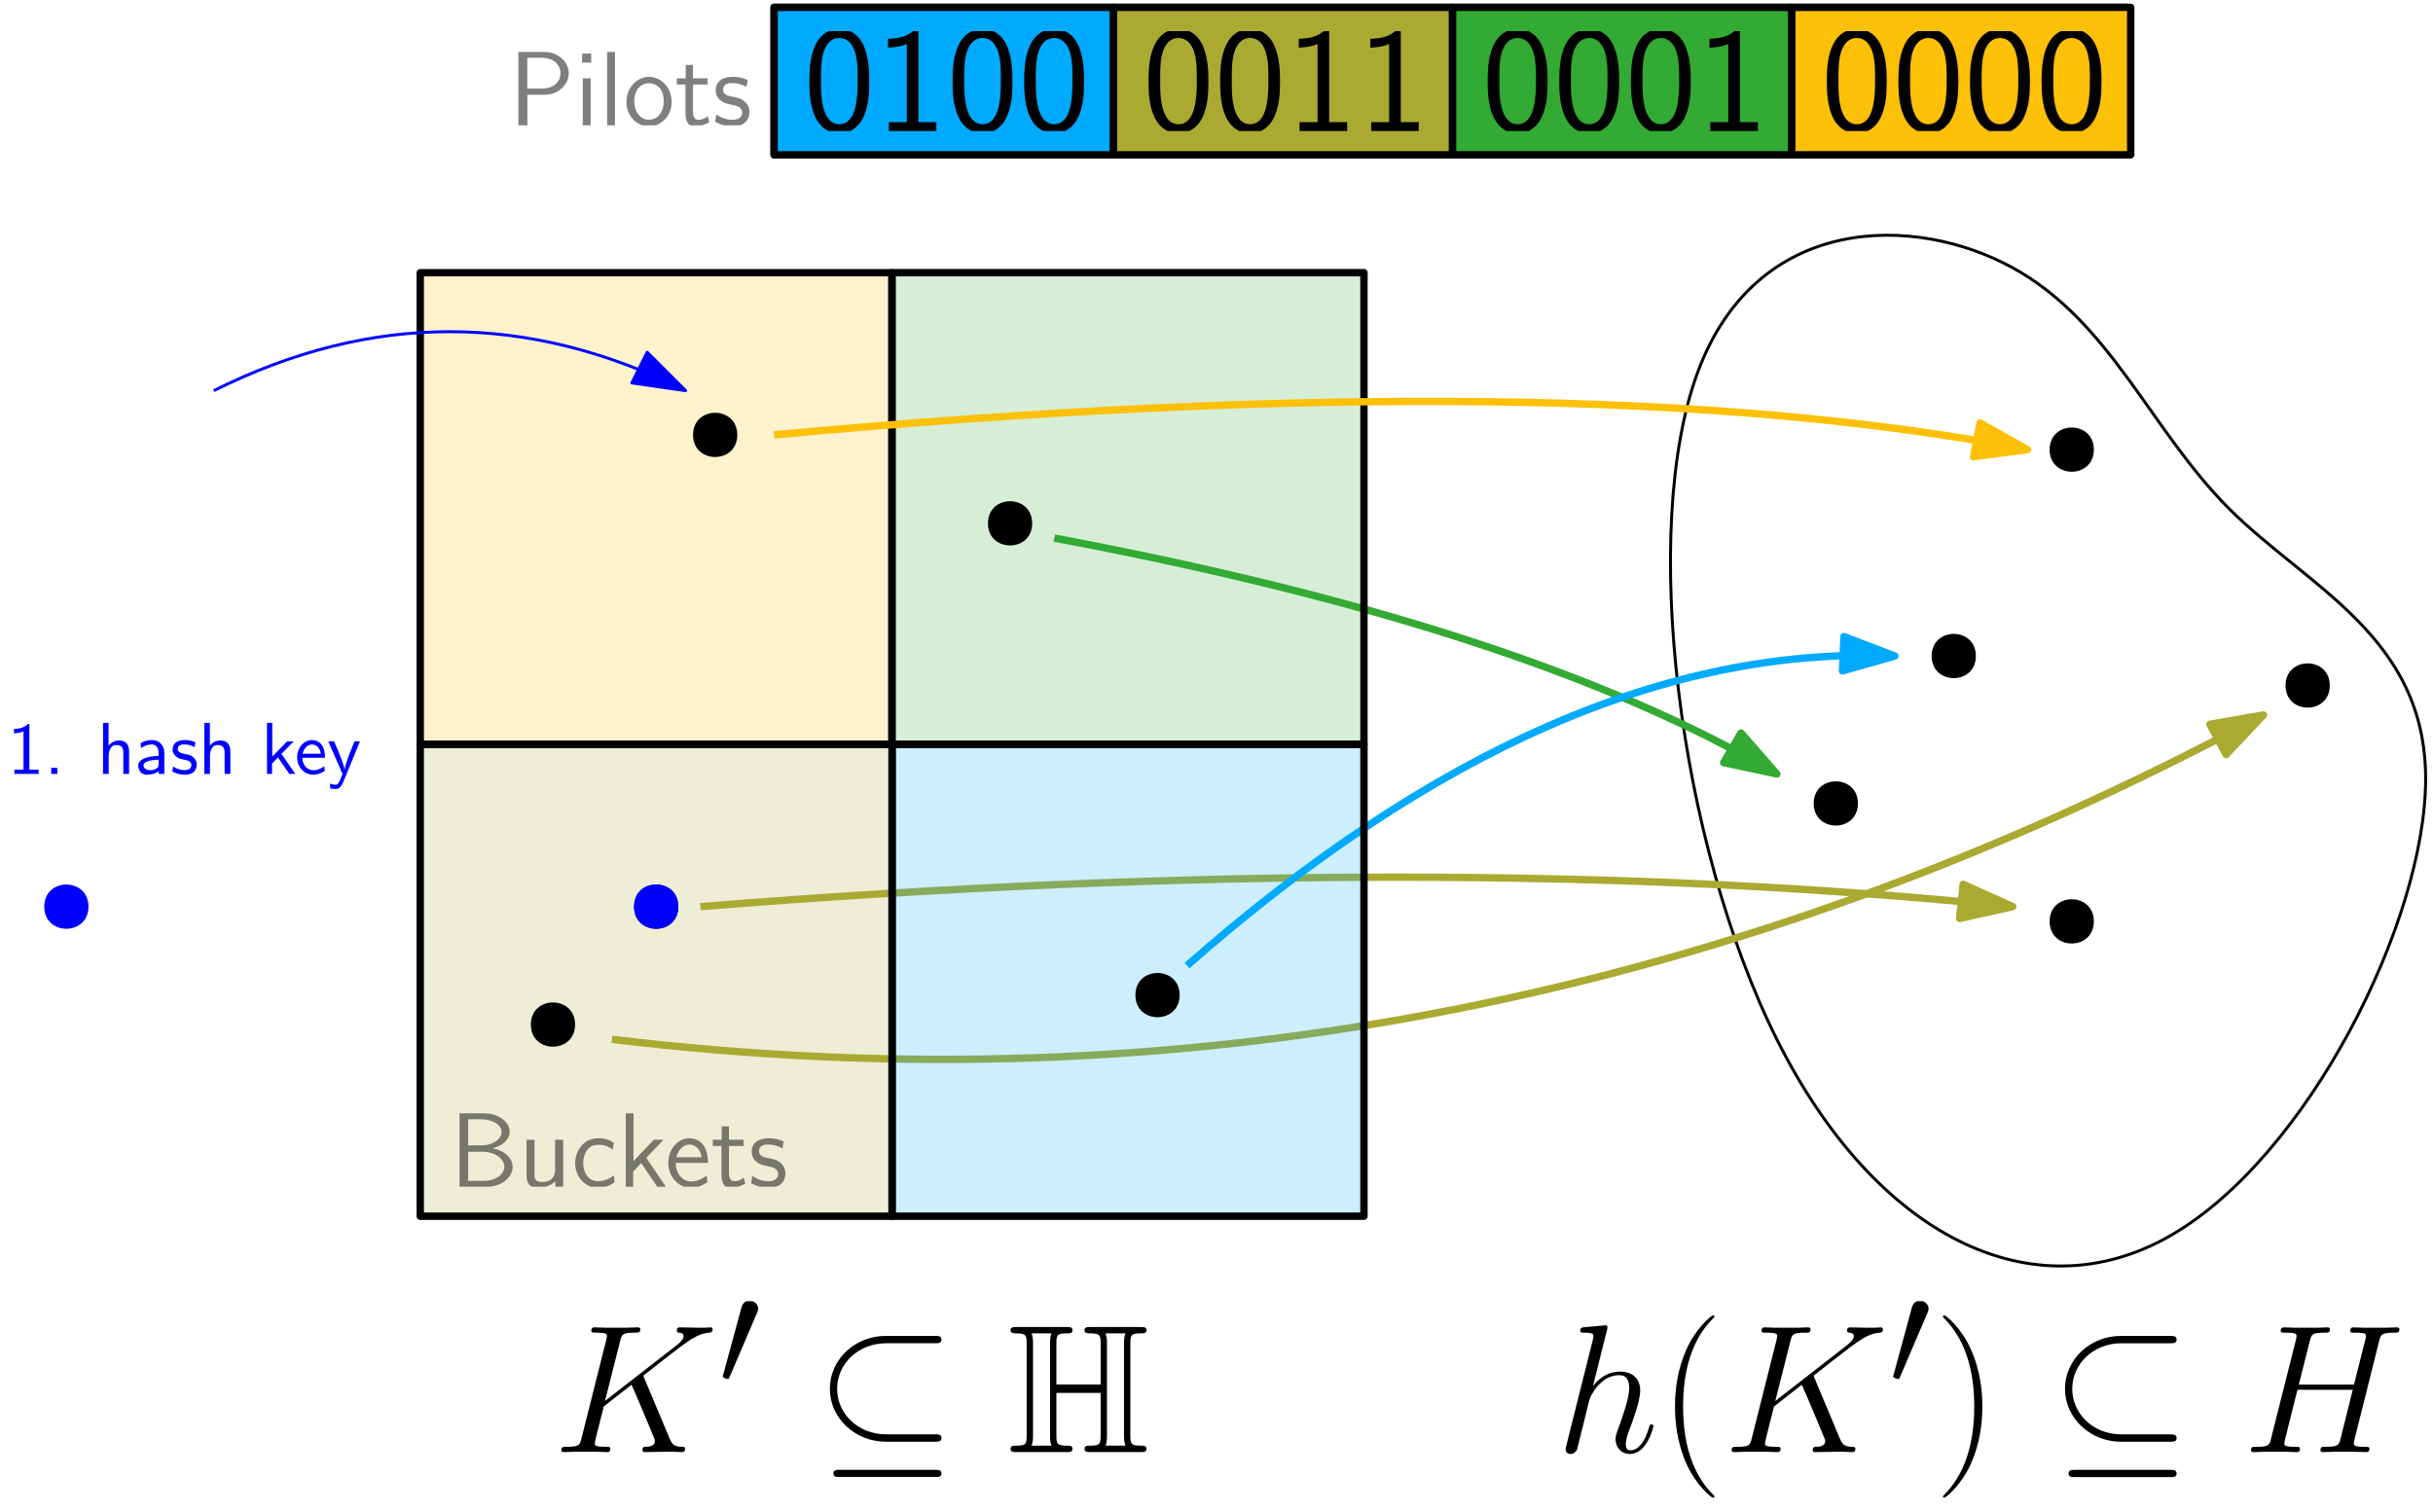
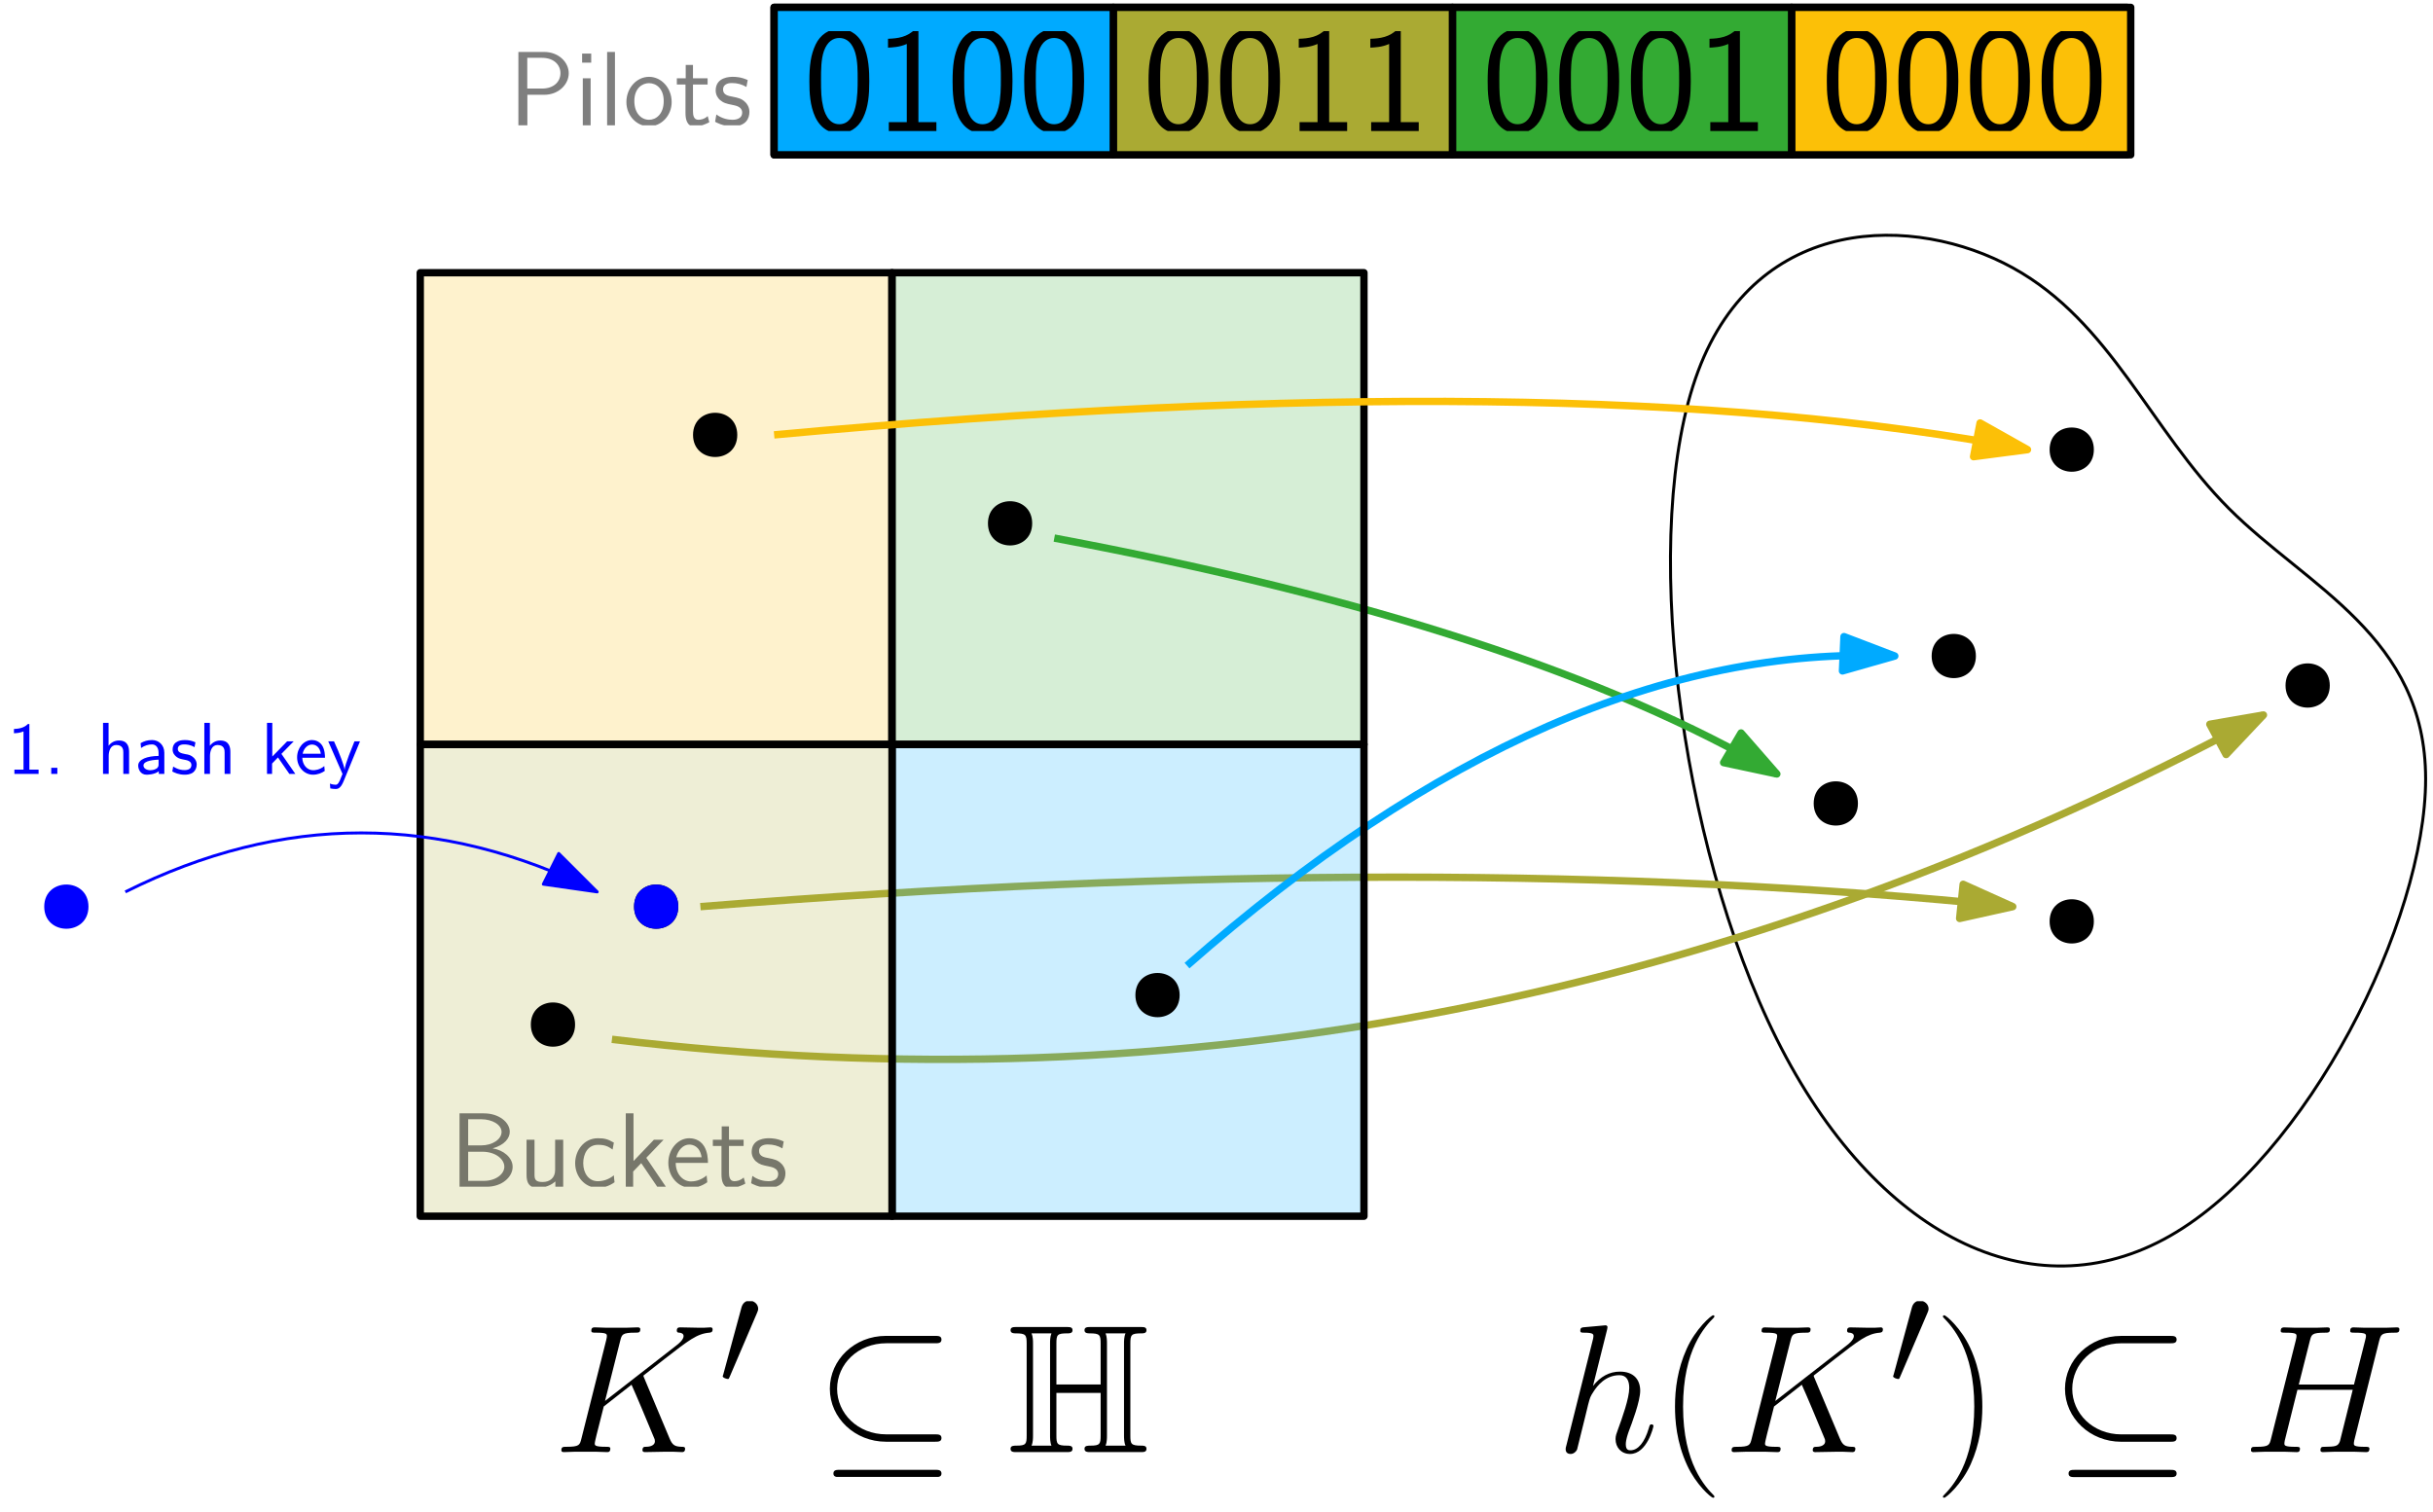
<svg xmlns="http://www.w3.org/2000/svg" xmlns:xlink="http://www.w3.org/1999/xlink" width="330" height="205" viewBox="0 0 330 205">
  <defs>
    <g>
      <g id="glyph-0-0">
        <path d="M 6.969 -16.578 C 6.984 -16.672 7.031 -16.828 7.031 -16.953 C 7.031 -17.203 6.797 -17.203 6.734 -17.203 C 6.719 -17.203 5.5 -17.094 5.375 -17.078 C 4.953 -17.047 4.578 -17 4.141 -16.969 C 3.516 -16.922 3.344 -16.906 3.344 -16.453 C 3.344 -16.203 3.547 -16.203 3.891 -16.203 C 5.109 -16.203 5.125 -15.984 5.125 -15.734 C 5.125 -15.594 5.078 -15.391 5.062 -15.312 L 1.469 -0.969 C 1.359 -0.594 1.359 -0.547 1.359 -0.391 C 1.359 0.156 1.781 0.25 2.031 0.25 C 2.453 0.25 2.781 -0.078 2.906 -0.344 L 4.016 -4.828 C 4.141 -5.375 4.281 -5.891 4.406 -6.438 C 4.688 -7.484 4.688 -7.516 5.156 -8.234 C 5.625 -8.953 6.734 -10.438 8.656 -10.438 C 9.641 -10.438 9.984 -9.688 9.984 -8.703 C 9.984 -7.312 9.016 -4.609 8.469 -3.125 C 8.25 -2.531 8.125 -2.203 8.125 -1.766 C 8.125 -0.641 8.891 0.25 10.094 0.25 C 12.391 0.25 13.266 -3.391 13.266 -3.547 C 13.266 -3.672 13.156 -3.766 13.016 -3.766 C 12.781 -3.766 12.766 -3.688 12.641 -3.266 C 12.062 -1.281 11.156 -0.25 10.156 -0.25 C 9.906 -0.25 9.516 -0.266 9.516 -1.062 C 9.516 -1.703 9.812 -2.5 9.906 -2.781 C 10.359 -3.969 11.469 -6.891 11.469 -8.328 C 11.469 -9.812 10.609 -10.922 8.719 -10.922 C 7.312 -10.922 6.078 -10.266 5.062 -8.969 Z M 6.969 -16.578 " />
      </g>
      <g id="glyph-1-0">
        <path d="M 7.578 6.047 C 7.578 6.016 7.578 5.969 7.516 5.891 C 6.375 4.734 3.328 1.562 3.328 -6.172 C 3.328 -13.906 6.312 -17.047 7.531 -18.281 C 7.531 -18.312 7.578 -18.359 7.578 -18.438 C 7.578 -18.516 7.516 -18.562 7.406 -18.562 C 7.141 -18.562 5.031 -16.734 3.812 -14 C 2.578 -11.25 2.234 -8.578 2.234 -6.188 C 2.234 -4.406 2.406 -1.391 3.891 1.812 C 5.078 4.391 7.109 6.188 7.406 6.188 C 7.531 6.188 7.578 6.141 7.578 6.047 Z M 7.578 6.047 " />
      </g>
      <g id="glyph-2-0">
        <path d="M 12.391 -10.016 C 12.359 -10.094 12.266 -10.281 12.266 -10.359 C 12.266 -10.391 12.297 -10.406 12.719 -10.734 L 15.109 -12.609 C 18.438 -15.188 19.531 -16.062 21.234 -16.203 C 21.406 -16.234 21.656 -16.234 21.656 -16.656 C 21.656 -16.797 21.578 -16.922 21.391 -16.922 C 21.109 -16.922 20.812 -16.875 20.547 -16.875 L 19.609 -16.875 C 18.828 -16.875 18.016 -16.922 17.266 -16.922 C 17.094 -16.922 16.797 -16.922 16.797 -16.484 C 16.797 -16.234 16.969 -16.203 17.125 -16.203 C 17.391 -16.188 17.719 -16.078 17.719 -15.734 C 17.719 -15.234 16.969 -14.641 16.781 -14.5 L 7.062 -6.938 L 9.125 -15.109 C 9.344 -15.953 9.391 -16.203 11.156 -16.203 C 11.625 -16.203 11.844 -16.203 11.844 -16.672 C 11.844 -16.922 11.594 -16.922 11.469 -16.922 C 11.031 -16.922 10.5 -16.875 10.031 -16.875 L 7.109 -16.875 C 6.672 -16.875 6.125 -16.922 5.672 -16.922 C 5.484 -16.922 5.203 -16.922 5.203 -16.453 C 5.203 -16.203 5.422 -16.203 5.797 -16.203 C 7.312 -16.203 7.312 -16.016 7.312 -15.734 C 7.312 -15.688 7.312 -15.531 7.219 -15.172 L 3.859 -1.828 C 3.641 -0.969 3.594 -0.719 1.859 -0.719 C 1.391 -0.719 1.141 -0.719 1.141 -0.266 C 1.141 0 1.359 0 1.516 0 C 1.984 0 2.484 -0.047 2.953 -0.047 L 5.844 -0.047 C 6.312 -0.047 6.844 0 7.312 0 C 7.516 0 7.781 0 7.781 -0.469 C 7.781 -0.719 7.562 -0.719 7.188 -0.719 C 5.672 -0.719 5.672 -0.922 5.672 -1.172 C 5.672 -1.344 5.828 -1.953 5.922 -2.359 L 6.891 -6.188 L 10.656 -9.141 C 11.375 -7.562 12.688 -4.391 13.703 -1.953 C 13.781 -1.812 13.828 -1.656 13.828 -1.484 C 13.828 -0.75 12.844 -0.719 12.609 -0.719 C 12.391 -0.719 12.141 -0.719 12.141 -0.25 C 12.141 0 12.422 0 12.484 0 C 13.359 0 14.281 -0.047 15.141 -0.047 L 16.328 -0.047 C 16.703 -0.047 17.125 0 17.5 0 C 17.641 0 17.922 0 17.922 -0.469 C 17.922 -0.719 17.688 -0.719 17.453 -0.719 C 16.531 -0.75 16.203 -0.938 15.828 -1.828 Z M 12.391 -10.016 " />
      </g>
      <g id="glyph-3-0">
        <path d="M 5.219 -9.812 C 5.328 -10.062 5.406 -10.25 5.406 -10.453 C 5.406 -11.047 4.875 -11.547 4.234 -11.547 C 3.656 -11.547 3.281 -11.156 3.141 -10.625 L 0.688 -1.594 C 0.688 -1.547 0.594 -1.328 0.594 -1.297 C 0.594 -1.078 1.141 -0.922 1.297 -0.922 C 1.422 -0.922 1.453 -0.984 1.562 -1.266 Z M 5.219 -9.812 " />
      </g>
      <g id="glyph-4-0">
        <path d="M 6.516 -6.172 C 6.516 -7.953 6.344 -10.984 4.859 -14.172 C 3.672 -16.75 1.641 -18.562 1.344 -18.562 C 1.266 -18.562 1.172 -18.531 1.172 -18.406 C 1.172 -18.359 1.188 -18.344 1.219 -18.281 C 2.406 -17.047 5.422 -13.906 5.422 -6.188 C 5.422 1.531 2.422 4.688 1.219 5.922 C 1.188 5.969 1.172 6 1.172 6.047 C 1.172 6.172 1.266 6.188 1.344 6.188 C 1.609 6.188 3.719 4.359 4.938 1.641 C 6.172 -1.109 6.516 -3.797 6.516 -6.172 Z M 6.516 -6.172 " />
      </g>
      <g id="glyph-5-0">
        <path d="M 16.328 -14.766 C 16.75 -14.766 17.203 -14.766 17.203 -15.266 C 17.203 -15.766 16.75 -15.766 16.328 -15.766 L 9.672 -15.766 C 5.406 -15.766 2.062 -12.516 2.062 -8.594 C 2.062 -4.609 5.484 -1.406 9.672 -1.406 L 16.328 -1.406 C 16.75 -1.406 17.203 -1.406 17.203 -1.906 C 17.203 -2.406 16.75 -2.406 16.328 -2.406 L 9.719 -2.406 C 5.797 -2.406 3.047 -5.297 3.047 -8.578 C 3.047 -11.938 5.875 -14.766 9.719 -14.766 Z M 3.422 2.406 C 3 2.406 2.547 2.406 2.547 2.906 C 2.547 3.391 3 3.391 3.422 3.391 L 16.328 3.391 C 16.75 3.391 17.203 3.391 17.203 2.906 C 17.203 2.406 16.75 2.406 16.328 2.406 Z M 3.422 2.406 " />
      </g>
      <g id="glyph-6-0">
        <path d="M 18.531 -15.109 C 18.766 -15.953 18.812 -16.203 20.562 -16.203 C 21.016 -16.203 21.266 -16.203 21.266 -16.656 C 21.266 -16.922 21.047 -16.922 20.891 -16.922 C 20.438 -16.922 19.922 -16.875 19.453 -16.875 L 16.531 -16.875 C 16.062 -16.875 15.531 -16.922 15.062 -16.922 C 14.891 -16.922 14.594 -16.922 14.594 -16.453 C 14.594 -16.203 14.766 -16.203 15.234 -16.203 C 16.734 -16.203 16.734 -16.016 16.734 -15.734 C 16.734 -15.688 16.734 -15.531 16.625 -15.172 L 15.109 -9.172 L 7.625 -9.172 L 9.125 -15.109 C 9.344 -15.953 9.391 -16.203 11.156 -16.203 C 11.594 -16.203 11.844 -16.203 11.844 -16.656 C 11.844 -16.922 11.625 -16.922 11.469 -16.922 C 11.031 -16.922 10.5 -16.875 10.031 -16.875 L 7.109 -16.875 C 6.641 -16.875 6.125 -16.922 5.656 -16.922 C 5.484 -16.922 5.172 -16.922 5.172 -16.453 C 5.172 -16.203 5.359 -16.203 5.828 -16.203 C 7.312 -16.203 7.312 -16.016 7.312 -15.734 C 7.312 -15.688 7.312 -15.531 7.219 -15.172 L 3.859 -1.828 C 3.641 -0.969 3.594 -0.719 1.891 -0.719 C 1.312 -0.719 1.141 -0.719 1.141 -0.25 C 1.141 0 1.406 0 1.484 0 C 1.938 0 2.453 -0.047 2.922 -0.047 L 5.844 -0.047 C 6.312 -0.047 6.844 0 7.312 0 C 7.516 0 7.781 0 7.781 -0.469 C 7.781 -0.719 7.562 -0.719 7.188 -0.719 C 5.672 -0.719 5.672 -0.922 5.672 -1.172 C 5.672 -1.188 5.672 -1.359 5.719 -1.562 L 7.438 -8.453 L 14.938 -8.453 C 14.516 -6.812 13.266 -1.641 13.203 -1.484 C 12.938 -0.75 12.547 -0.75 11.078 -0.719 C 10.781 -0.719 10.562 -0.719 10.562 -0.25 C 10.562 0 10.828 0 10.906 0 C 11.344 0 11.875 -0.047 12.344 -0.047 L 15.266 -0.047 C 15.734 -0.047 16.25 0 16.734 0 C 16.922 0 17.203 0 17.203 -0.469 C 17.203 -0.719 16.969 -0.719 16.609 -0.719 C 15.094 -0.719 15.094 -0.922 15.094 -1.172 C 15.094 -1.188 15.094 -1.359 15.141 -1.562 Z M 18.531 -15.109 " />
      </g>
      <g id="glyph-7-0">
        <path d="M 8.906 -6.75 C 8.906 -7.938 8.875 -10.125 8.031 -11.812 C 7.188 -13.453 5.828 -13.875 4.859 -13.875 C 3.453 -13.875 2.25 -13.062 1.625 -11.734 C 0.969 -10.344 0.781 -8.922 0.781 -6.75 C 0.781 -5.266 0.844 -3.453 1.594 -1.859 C 2.438 -0.109 3.859 0.328 4.828 0.328 C 6.109 0.328 7.359 -0.344 8.062 -1.781 C 8.781 -3.266 8.906 -4.891 8.906 -6.75 Z M 4.828 -0.922 C 3.266 -0.922 2.781 -2.734 2.641 -3.328 C 2.391 -4.359 2.359 -5.344 2.359 -6.984 C 2.359 -8.266 2.359 -9.703 2.75 -10.844 C 3.219 -12.172 4.047 -12.625 4.828 -12.625 C 6.359 -12.625 6.859 -11.094 7.016 -10.562 C 7.328 -9.453 7.328 -8.188 7.328 -6.984 C 7.328 -5.062 7.328 -0.922 4.828 -0.922 Z M 4.828 -0.922 " />
      </g>
      <g id="glyph-7-1">
        <path d="M 5.859 -13.875 L 5.469 -13.875 C 4.359 -12.719 3.062 -12.562 1.734 -12.516 L 1.734 -11.312 C 2.328 -11.344 3.312 -11.375 4.281 -11.812 L 4.281 -1.203 L 1.844 -1.203 L 1.844 0 L 8.297 0 L 8.297 -1.203 L 5.859 -1.203 Z M 5.859 -13.875 " />
      </g>
      <g id="glyph-8-0">
        <path d="M 12.391 -10.016 C 12.359 -10.094 12.266 -10.281 12.266 -10.359 C 12.266 -10.391 12.297 -10.406 12.719 -10.734 L 15.109 -12.609 C 18.438 -15.188 19.531 -16.062 21.234 -16.203 C 21.406 -16.234 21.656 -16.234 21.656 -16.656 C 21.656 -16.797 21.578 -16.922 21.391 -16.922 C 21.109 -16.922 20.812 -16.875 20.547 -16.875 L 19.609 -16.875 C 18.828 -16.875 18.016 -16.922 17.266 -16.922 C 17.094 -16.922 16.797 -16.922 16.797 -16.484 C 16.797 -16.234 16.969 -16.203 17.125 -16.203 C 17.391 -16.188 17.719 -16.078 17.719 -15.734 C 17.719 -15.234 16.969 -14.641 16.781 -14.5 L 7.062 -6.938 L 9.125 -15.109 C 9.344 -15.953 9.391 -16.203 11.156 -16.203 C 11.625 -16.203 11.844 -16.203 11.844 -16.672 C 11.844 -16.922 11.594 -16.922 11.469 -16.922 C 11.031 -16.922 10.5 -16.875 10.031 -16.875 L 7.109 -16.875 C 6.672 -16.875 6.125 -16.922 5.672 -16.922 C 5.484 -16.922 5.203 -16.922 5.203 -16.453 C 5.203 -16.203 5.422 -16.203 5.797 -16.203 C 7.312 -16.203 7.312 -16.016 7.312 -15.734 C 7.312 -15.688 7.312 -15.531 7.219 -15.172 L 3.859 -1.828 C 3.641 -0.969 3.594 -0.719 1.859 -0.719 C 1.391 -0.719 1.141 -0.719 1.141 -0.266 C 1.141 0 1.359 0 1.516 0 C 1.984 0 2.484 -0.047 2.953 -0.047 L 5.844 -0.047 C 6.312 -0.047 6.844 0 7.312 0 C 7.516 0 7.781 0 7.781 -0.469 C 7.781 -0.719 7.562 -0.719 7.188 -0.719 C 5.672 -0.719 5.672 -0.922 5.672 -1.172 C 5.672 -1.344 5.828 -1.953 5.922 -2.359 L 6.891 -6.188 L 10.656 -9.141 C 11.375 -7.562 12.688 -4.391 13.703 -1.953 C 13.781 -1.812 13.828 -1.656 13.828 -1.484 C 13.828 -0.75 12.844 -0.719 12.609 -0.719 C 12.391 -0.719 12.141 -0.719 12.141 -0.25 C 12.141 0 12.422 0 12.484 0 C 13.359 0 14.281 -0.047 15.141 -0.047 L 16.328 -0.047 C 16.703 -0.047 17.125 0 17.5 0 C 17.641 0 17.922 0 17.922 -0.469 C 17.922 -0.719 17.688 -0.719 17.453 -0.719 C 16.531 -0.75 16.203 -0.938 15.828 -1.828 Z M 12.391 -10.016 " />
      </g>
      <g id="glyph-9-0">
        <path d="M 5.219 -9.812 C 5.328 -10.062 5.406 -10.25 5.406 -10.453 C 5.406 -11.047 4.875 -11.547 4.234 -11.547 C 3.656 -11.547 3.281 -11.156 3.141 -10.625 L 0.688 -1.594 C 0.688 -1.547 0.594 -1.328 0.594 -1.297 C 0.594 -1.078 1.141 -0.922 1.297 -0.922 C 1.422 -0.922 1.453 -0.984 1.562 -1.266 Z M 5.219 -9.812 " />
      </g>
      <g id="glyph-10-0">
        <path d="M 16.328 -14.766 C 16.75 -14.766 17.203 -14.766 17.203 -15.266 C 17.203 -15.766 16.75 -15.766 16.328 -15.766 L 9.672 -15.766 C 5.406 -15.766 2.062 -12.516 2.062 -8.594 C 2.062 -4.609 5.484 -1.406 9.672 -1.406 L 16.328 -1.406 C 16.75 -1.406 17.203 -1.406 17.203 -1.906 C 17.203 -2.406 16.75 -2.406 16.328 -2.406 L 9.719 -2.406 C 5.797 -2.406 3.047 -5.297 3.047 -8.578 C 3.047 -11.938 5.875 -14.766 9.719 -14.766 Z M 3.422 2.406 C 3 2.406 2.547 2.406 2.547 2.906 C 2.547 3.391 3 3.391 3.422 3.391 L 16.328 3.391 C 16.75 3.391 17.203 3.391 17.203 2.906 C 17.203 2.406 16.75 2.406 16.328 2.406 Z M 3.422 2.406 " />
      </g>
      <g id="glyph-11-0">
        <path d="M 16.672 -14.688 C 16.672 -15.938 16.781 -16.109 18.219 -16.109 C 18.438 -16.109 18.859 -16.109 18.859 -16.531 C 18.859 -16.969 18.484 -16.969 18.047 -16.969 L 11.297 -16.969 C 10.859 -16.969 10.453 -16.969 10.453 -16.531 C 10.453 -16.109 10.922 -16.109 11.125 -16.109 C 12.547 -16.109 12.641 -15.906 12.641 -14.688 L 12.641 -9.172 L 6.641 -9.172 L 6.641 -14.688 C 6.641 -15.938 6.734 -16.109 8.172 -16.109 C 8.406 -16.109 8.828 -16.109 8.828 -16.531 C 8.828 -16.969 8.453 -16.969 8 -16.969 L 1.266 -16.969 C 0.812 -16.969 0.422 -16.969 0.422 -16.531 C 0.422 -16.109 0.891 -16.109 1.094 -16.109 C 2.5 -16.109 2.609 -15.906 2.609 -14.688 L 2.609 -2.281 C 2.609 -1.109 2.531 -0.875 1.219 -0.875 C 0.844 -0.875 0.422 -0.875 0.422 -0.453 C 0.422 0 0.812 0 1.266 0 L 8 0 C 8.453 0 8.828 0 8.828 -0.453 C 8.828 -0.875 8.406 -0.875 8.125 -0.875 C 6.719 -0.875 6.641 -1.094 6.641 -2.281 L 6.641 -8.031 L 12.641 -8.031 L 12.641 -2.281 C 12.641 -1.109 12.562 -0.875 11.25 -0.875 C 10.875 -0.875 10.453 -0.875 10.453 -0.453 C 10.453 0 10.859 0 11.297 0 L 18.047 0 C 18.484 0 18.859 0 18.859 -0.453 C 18.859 -0.875 18.438 -0.875 18.172 -0.875 C 16.75 -0.875 16.672 -1.094 16.672 -2.281 Z M 3.469 -14.75 C 3.469 -15.047 3.469 -15.656 3.266 -16.109 L 5.969 -16.109 C 5.781 -15.656 5.781 -15.047 5.781 -14.75 L 5.781 -2.234 C 5.781 -1.938 5.781 -1.312 5.969 -0.875 L 3.266 -0.875 C 3.469 -1.312 3.469 -1.938 3.469 -2.234 Z M 13.5 -14.75 C 13.5 -15.047 13.5 -15.656 13.312 -16.109 L 16.016 -16.109 C 15.812 -15.656 15.812 -15.047 15.812 -14.75 L 15.812 -2.234 C 15.812 -1.938 15.812 -1.312 16.016 -0.875 L 13.312 -0.875 C 13.5 -1.312 13.5 -1.938 13.5 -2.234 Z M 13.5 -14.75 " />
      </g>
      <g id="glyph-12-0">
        <path d="M 2.984 -6.766 L 2.781 -6.766 C 2.188 -6.156 1.359 -6.125 0.891 -6.094 L 0.891 -5.516 C 1.219 -5.531 1.688 -5.547 2.188 -5.766 L 2.188 -0.578 L 0.953 -0.578 L 0.953 0 L 4.234 0 L 4.234 -0.578 L 2.984 -0.578 Z M 2.984 -6.766 " />
      </g>
      <g id="glyph-12-1">
        <path d="M 1.797 -0.828 L 0.969 -0.828 L 0.969 0 L 1.797 0 Z M 1.797 -0.828 " />
      </g>
      <g id="glyph-12-2">
        <path d="M 4.344 -2.969 C 4.344 -3.625 4.188 -4.531 2.969 -4.531 C 2.359 -4.531 1.875 -4.234 1.562 -3.812 L 1.562 -6.922 L 0.812 -6.922 L 0.812 0 L 1.578 0 L 1.578 -2.438 C 1.578 -3.094 1.828 -3.922 2.594 -3.922 C 3.547 -3.922 3.562 -3.219 3.562 -2.906 L 3.562 0 L 4.344 0 Z M 4.344 -2.969 " />
      </g>
      <g id="glyph-12-3">
        <path d="M 3.984 -2.875 C 3.984 -3.891 3.25 -4.594 2.328 -4.594 C 1.688 -4.594 1.234 -4.438 0.766 -4.172 L 0.828 -3.516 C 1.344 -3.875 1.844 -4 2.328 -4 C 2.797 -4 3.203 -3.609 3.203 -2.875 L 3.203 -2.438 C 1.703 -2.422 0.438 -2 0.438 -1.125 C 0.438 -0.703 0.703 0.109 1.578 0.109 C 1.719 0.109 2.656 0.094 3.234 -0.359 L 3.234 0 L 3.984 0 Z M 3.203 -1.312 C 3.203 -1.125 3.203 -0.875 2.859 -0.688 C 2.578 -0.516 2.188 -0.5 2.078 -0.5 C 1.609 -0.5 1.156 -0.734 1.156 -1.141 C 1.156 -1.844 2.766 -1.906 3.203 -1.938 Z M 3.203 -1.312 " />
      </g>
      <g id="glyph-12-4">
        <path d="M 3.422 -4.281 C 2.906 -4.516 2.5 -4.594 1.984 -4.594 C 1.734 -4.594 0.328 -4.594 0.328 -3.297 C 0.328 -2.797 0.625 -2.484 0.875 -2.297 C 1.172 -2.078 1.391 -2.031 1.938 -1.922 C 2.297 -1.859 2.875 -1.734 2.875 -1.203 C 2.875 -0.516 2.094 -0.516 1.938 -0.516 C 1.141 -0.516 0.578 -0.891 0.406 -1 L 0.281 -0.328 C 0.594 -0.172 1.141 0.109 1.953 0.109 C 2.141 0.109 2.688 0.109 3.109 -0.203 C 3.422 -0.453 3.594 -0.844 3.594 -1.281 C 3.594 -1.828 3.219 -2.156 3.203 -2.188 C 2.812 -2.547 2.547 -2.609 2.047 -2.688 C 1.5 -2.797 1.031 -2.906 1.031 -3.391 C 1.031 -4 1.75 -4 1.891 -4 C 2.203 -4 2.734 -3.969 3.297 -3.625 Z M 3.422 -4.281 " />
      </g>
      <g id="glyph-12-5">
        <path d="M 2.797 -2.719 L 4.469 -4.422 L 3.578 -4.422 L 1.562 -2.359 L 1.562 -6.922 L 0.844 -6.922 L 0.844 0 L 1.531 0 L 1.531 -1.406 L 2.328 -2.234 L 3.875 0 L 4.688 0 Z M 2.797 -2.719 " />
      </g>
      <g id="glyph-12-6">
        <path d="M 4.125 -2.188 C 4.125 -2.516 4.109 -3.266 3.734 -3.875 C 3.312 -4.484 2.719 -4.594 2.359 -4.594 C 1.25 -4.594 0.344 -3.531 0.344 -2.25 C 0.344 -0.938 1.312 0.109 2.5 0.109 C 3.125 0.109 3.703 -0.125 4.094 -0.406 L 4.031 -1.062 C 3.406 -0.531 2.734 -0.5 2.516 -0.5 C 1.719 -0.5 1.078 -1.203 1.047 -2.188 Z M 1.094 -2.734 C 1.25 -3.484 1.781 -3.984 2.359 -3.984 C 2.875 -3.984 3.422 -3.656 3.562 -2.734 Z M 1.094 -2.734 " />
      </g>
      <g id="glyph-12-7">
        <path d="M 4.453 -4.422 L 3.703 -4.422 C 2.406 -1.25 2.375 -0.797 2.375 -0.562 L 2.359 -0.562 C 2.297 -1.234 1.5 -3.094 1.469 -3.188 L 0.922 -4.422 L 0.141 -4.422 L 2.078 0 C 1.953 0.312 1.75 0.812 1.719 0.891 C 1.453 1.469 1.281 1.469 1.141 1.469 C 0.984 1.469 0.672 1.438 0.375 1.312 L 0.422 1.969 C 0.641 2.016 0.922 2.047 1.141 2.047 C 1.5 2.047 1.859 1.922 2.266 0.906 Z M 4.453 -4.422 " />
      </g>
      <g id="glyph-13-0">
        <path d="M 1.328 -9.953 L 1.328 0 L 5.031 0 C 7.062 0 8.531 -1.297 8.531 -2.703 C 8.531 -3.953 7.281 -4.984 5.812 -5.203 C 7.484 -5.672 8.141 -6.625 8.141 -7.453 C 8.141 -8.75 6.672 -9.953 4.641 -9.953 Z M 2.5 -5.609 L 2.5 -9.156 L 4.266 -9.156 C 5.797 -9.156 7.031 -8.391 7.031 -7.438 C 7.031 -6.438 5.797 -5.609 4.281 -5.609 Z M 2.5 -0.797 L 2.5 -4.75 L 4.406 -4.75 C 6.25 -4.75 7.406 -3.719 7.406 -2.719 C 7.406 -1.703 6.234 -0.797 4.641 -0.797 Z M 2.5 -0.797 " />
      </g>
      <g id="glyph-13-1">
        <path d="M 6.078 -6.375 L 4.984 -6.375 L 4.984 -2.266 C 4.984 -1.172 4.234 -0.641 3.297 -0.641 C 2.297 -0.641 2.188 -1.016 2.188 -1.656 L 2.188 -6.375 L 1.109 -6.375 L 1.109 -1.594 C 1.109 -0.562 1.438 0.141 2.609 0.141 C 3.016 0.141 4.141 0.078 5.016 -0.719 L 5.016 0 L 6.078 0 Z M 6.078 -6.375 " />
      </g>
      <g id="glyph-13-2">
        <path d="M 5.75 -1.547 C 5.094 -1.016 4.359 -0.75 3.562 -0.75 C 2.359 -0.75 1.594 -1.812 1.594 -3.203 C 1.594 -4.391 2.172 -5.688 3.594 -5.688 C 4.562 -5.688 4.969 -5.469 5.578 -5.047 L 5.75 -5.984 C 4.922 -6.469 4.453 -6.578 3.594 -6.578 C 1.625 -6.578 0.5 -4.828 0.5 -3.203 C 0.5 -1.359 1.828 0.141 3.547 0.141 C 4.25 0.141 5.047 -0.031 5.844 -0.609 C 5.844 -0.641 5.797 -1.094 5.781 -1.141 Z M 5.75 -1.547 " />
      </g>
      <g id="glyph-13-3">
        <path d="M 3.906 -3.922 L 6.25 -6.375 L 4.938 -6.375 L 2.172 -3.484 L 2.172 -9.953 L 1.125 -9.953 L 1.125 0 L 2.125 0 L 2.125 -2.062 L 3.219 -3.203 L 5.391 0 L 6.562 0 Z M 3.906 -3.922 " />
      </g>
      <g id="glyph-13-4">
        <path d="M 5.844 -3.234 C 5.844 -3.844 5.781 -4.719 5.328 -5.484 C 4.734 -6.469 3.734 -6.578 3.312 -6.578 C 1.766 -6.578 0.469 -5.094 0.469 -3.234 C 0.469 -1.328 1.844 0.141 3.516 0.141 C 4.172 0.141 4.969 -0.047 5.75 -0.609 C 5.75 -0.672 5.703 -1.125 5.703 -1.141 C 5.688 -1.156 5.672 -1.484 5.672 -1.531 C 4.812 -0.812 3.969 -0.719 3.547 -0.719 C 2.438 -0.719 1.484 -1.703 1.469 -3.234 Z M 1.547 -4 C 1.797 -4.969 2.469 -5.719 3.312 -5.719 C 3.766 -5.719 4.75 -5.516 4.984 -4 Z M 1.547 -4 " />
      </g>
      <g id="glyph-13-5">
        <path d="M 2.453 -5.531 L 4.438 -5.531 L 4.438 -6.375 L 2.453 -6.375 L 2.453 -8.188 L 1.469 -8.188 L 1.469 -6.375 L 0.266 -6.375 L 0.266 -5.531 L 1.438 -5.531 L 1.438 -1.672 C 1.438 -0.844 1.625 0.141 2.609 0.141 C 3.578 0.141 4.234 -0.188 4.672 -0.422 L 4.453 -1.25 C 3.953 -0.797 3.422 -0.75 3.172 -0.75 C 2.531 -0.75 2.453 -1.422 2.453 -1.922 Z M 2.453 -5.531 " />
      </g>
      <g id="glyph-13-6">
        <path d="M 4.812 -6.141 C 3.906 -6.562 3.125 -6.578 2.797 -6.578 C 2.469 -6.578 0.469 -6.578 0.469 -4.719 C 0.469 -4.094 0.812 -3.656 1.031 -3.453 C 1.547 -3.016 1.906 -2.938 2.75 -2.766 C 3.234 -2.672 4.062 -2.5 4.062 -1.734 C 4.062 -0.75 2.938 -0.75 2.734 -0.75 C 2.172 -0.75 1.328 -0.906 0.562 -1.469 L 0.391 -0.484 C 0.453 -0.438 1.438 0.141 2.75 0.141 C 4.609 0.141 5.047 -0.969 5.047 -1.828 C 5.047 -2.547 4.609 -3.016 4.547 -3.078 C 4.016 -3.625 3.578 -3.719 2.719 -3.891 C 2.188 -3.984 1.469 -4.125 1.469 -4.844 C 1.469 -5.734 2.469 -5.734 2.656 -5.734 C 3.406 -5.734 4.016 -5.562 4.641 -5.203 Z M 4.812 -6.141 " />
      </g>
      <g id="glyph-13-7">
        <path d="M 4.812 -4.141 C 6.781 -4.141 8.141 -5.562 8.141 -7.062 C 8.141 -8.578 6.75 -9.953 4.812 -9.953 L 1.312 -9.953 L 1.312 0 L 2.531 0 L 2.531 -4.141 Z M 4.5 -9.156 C 6.188 -9.156 7.016 -8.141 7.016 -7.078 C 7.016 -5.938 6.141 -4.984 4.5 -4.984 L 2.516 -4.984 L 2.516 -9.156 Z M 4.5 -9.156 " />
      </g>
      <g id="glyph-13-8">
        <path d="M 2.266 -9.734 L 1.031 -9.734 L 1.031 -8.5 L 2.266 -8.5 Z M 2.188 -6.375 L 1.125 -6.375 L 1.125 0 L 2.188 0 Z M 2.188 -6.375 " />
      </g>
      <g id="glyph-13-9">
        <path d="M 2.188 -9.953 L 1.125 -9.953 L 1.125 0 L 2.188 0 Z M 2.188 -9.953 " />
      </g>
      <g id="glyph-13-10">
        <path d="M 6.578 -3.156 C 6.578 -5.094 5.156 -6.578 3.516 -6.578 C 1.828 -6.578 0.438 -5.062 0.438 -3.156 C 0.438 -1.281 1.859 0.141 3.5 0.141 C 5.188 0.141 6.578 -1.312 6.578 -3.156 Z M 3.516 -0.75 C 2.484 -0.75 1.516 -1.609 1.516 -3.297 C 1.516 -5.031 2.594 -5.719 3.5 -5.719 C 4.484 -5.719 5.5 -4.984 5.5 -3.297 C 5.5 -1.531 4.469 -0.75 3.516 -0.75 Z M 3.516 -0.75 " />
      </g>
    </g>
    <clipPath id="clip-0">
      <path clip-rule="nonzero" d="M 227 178 L 233 178 L 233 203.18 L 227 203.18 Z M 227 178 " />
    </clipPath>
    <clipPath id="clip-1">
      <path clip-rule="nonzero" d="M 256 176.531 L 262 176.531 L 262 188 L 256 188 Z M 256 176.531 " />
    </clipPath>
    <clipPath id="clip-2">
      <path clip-rule="nonzero" d="M 263 178 L 269 178 L 269 203.18 L 263 203.18 Z M 263 178 " />
    </clipPath>
    <clipPath id="clip-3">
      <path clip-rule="nonzero" d="M 247 4.227 L 285.859 4.227 L 285.859 17.777 L 247 17.777 Z M 247 4.227 " />
    </clipPath>
    <clipPath id="clip-4">
      <path clip-rule="nonzero" d="M 201 4.227 L 239 4.227 L 239 17.777 L 201 17.777 Z M 201 4.227 " />
    </clipPath>
    <clipPath id="clip-5">
      <path clip-rule="nonzero" d="M 155 4.227 L 193 4.227 L 193 17.777 L 155 17.777 Z M 155 4.227 " />
    </clipPath>
    <clipPath id="clip-6">
      <path clip-rule="nonzero" d="M 109 4.227 L 147.859 4.227 L 147.859 17.777 L 109 17.777 Z M 109 4.227 " />
    </clipPath>
    <clipPath id="clip-7">
      <path clip-rule="nonzero" d="M 98 176.527 L 103 176.527 L 103 188 L 98 188 Z M 98 176.527 " />
    </clipPath>
    <clipPath id="clip-8">
      <path clip-rule="nonzero" d="M 112 181 L 128 181 L 128 200.371 L 112 200.371 Z M 112 181 " />
    </clipPath>
    <clipPath id="clip-9">
      <path clip-rule="nonzero" d="M 137 180 L 155.938 180 L 155.938 197 L 137 197 Z M 137 180 " />
    </clipPath>
    <clipPath id="clip-10">
      <path clip-rule="nonzero" d="M 1 98.074 L 49 98.074 L 49 106.93 L 1 106.93 Z M 1 98.074 " />
    </clipPath>
    <clipPath id="clip-11">
      <path clip-rule="nonzero" d="M 62 151.035 L 106.898 151.035 L 106.898 161 L 62 161 Z M 62 151.035 " />
    </clipPath>
    <clipPath id="clip-12">
      <path clip-rule="nonzero" d="M 70 7.035 L 102 7.035 L 102 17 L 70 17 Z M 70 7.035 " />
    </clipPath>
  </defs>
  <path fill-rule="evenodd" fill="rgb(0%, 0%, 0%)" fill-opacity="1" d="M 284 61 C 284 57 278 57 278 61 C 278 65 284 65 284 61 Z M 284 61 " />
  <path fill-rule="evenodd" fill="rgb(0%, 0%, 0%)" fill-opacity="1" d="M 252 109 C 252 105 246 105 246 109 C 246 113 252 113 252 109 Z M 252 109 " />
  <path fill-rule="evenodd" fill="rgb(0%, 0%, 0%)" fill-opacity="1" d="M 268 89 C 268 85 262 85 262 89 C 262 93 268 93 268 89 Z M 268 89 " />
  <path fill-rule="evenodd" fill="rgb(0%, 0%, 0%)" fill-opacity="1" d="M 316 93 C 316 89 310 89 310 93 C 310 97 316 97 316 93 Z M 316 93 " />
  <path fill-rule="evenodd" fill="rgb(0%, 0%, 0%)" fill-opacity="1" d="M 284 125 C 284 121 278 121 278 125 C 278 129 284 129 284 125 Z M 284 125 " />
  <g fill="rgb(0%, 0%, 0%)" fill-opacity="1">
    <use xlink:href="#glyph-0-0" x="211" y="197.004" />
  </g>
  <g clip-path="url(#clip-0)">
    <g fill="rgb(0%, 0%, 0%)" fill-opacity="1">
      <use xlink:href="#glyph-1-0" x="224.955" y="197.004" />
    </g>
  </g>
  <g fill="rgb(0%, 0%, 0%)" fill-opacity="1">
    <use xlink:href="#glyph-2-0" x="233.73" y="197.004" />
  </g>
  <g clip-path="url(#clip-1)">
    <g fill="rgb(0%, 0%, 0%)" fill-opacity="1">
      <use xlink:href="#glyph-3-0" x="256.178" y="188.009" />
    </g>
  </g>
  <g clip-path="url(#clip-2)">
    <g fill="rgb(0%, 0%, 0%)" fill-opacity="1">
      <use xlink:href="#glyph-4-0" x="262.358" y="197.004" />
    </g>
  </g>
  <g fill="rgb(0%, 0%, 0%)" fill-opacity="1">
    <use xlink:href="#glyph-5-0" x="278.023" y="197.004" />
  </g>
  <g fill="rgb(0%, 0%, 0%)" fill-opacity="1">
    <use xlink:href="#glyph-6-0" x="304.174" y="197.004" />
  </g>
  <path fill="none" stroke-width="0.4" stroke-linecap="butt" stroke-linejoin="round" stroke="rgb(0%, 0%, 0%)" stroke-opacity="1" stroke-miterlimit="10" d="M 341.332 696 C 352 685.332 368 678.668 368 659.332 C 368 640 352 608 333.332 597.332 C 314.668 586.668 293.332 597.332 280 624 C 266.668 650.668 261.332 693.332 269.332 714.668 C 277.332 736 298.668 736 312 728.668 C 325.332 721.332 330.668 706.668 341.332 696 Z M 341.332 696 " transform="matrix(1, 0, 0, -1, -39, 765)" />
  <path fill="none" stroke-width="1" stroke-linecap="butt" stroke-linejoin="round" stroke="rgb(0%, 0%, 0%)" stroke-opacity="1" stroke-miterlimit="10" d="M 144 764 L 144 744 L 327.504 744 L 327.504 764 Z M 144 764 " transform="matrix(1, 0, 0, -1, -39, 765)" />
  <path fill-rule="evenodd" fill="rgb(99%, 75.4%, 2.7%)" fill-opacity="1" stroke-width="1" stroke-linecap="butt" stroke-linejoin="round" stroke="rgb(0%, 0%, 0%)" stroke-opacity="1" stroke-miterlimit="10" d="M 328 764 L 328 744 L 282 744 L 282 764 Z M 328 764 " transform="matrix(1, 0, 0, -1, -39, 765)" />
  <g clip-path="url(#clip-3)">
    <g fill="rgb(0%, 0%, 0%)" fill-opacity="1">
      <use xlink:href="#glyph-7-0" x="247" y="17.776" />
      <use xlink:href="#glyph-7-0" x="256.711" y="17.776" />
      <use xlink:href="#glyph-7-0" x="266.423" y="17.776" />
      <use xlink:href="#glyph-7-0" x="276.134" y="17.776" />
    </g>
  </g>
  <path fill="none" stroke-width="1" stroke-linecap="butt" stroke-linejoin="round" stroke="rgb(20%, 66.7%, 20%)" stroke-opacity="1" stroke-miterlimit="10" d="M 182 692 C 224.668 684 257.332 673.332 280 660 " transform="matrix(1, 0, 0, -1, -39, 765)" />
  <path fill-rule="evenodd" fill="rgb(20%, 66.7%, 20%)" fill-opacity="1" stroke-width="1" stroke-linecap="butt" stroke-linejoin="round" stroke="rgb(20%, 66.7%, 20%)" stroke-opacity="1" stroke-miterlimit="10" d="M 280 660 L 275.148 665.559 L 272.785 661.539 Z M 280 660 " transform="matrix(1, 0, 0, -1, -39, 765)" />
  <path fill-rule="evenodd" fill="rgb(20%, 66.7%, 20%)" fill-opacity="1" stroke-width="1" stroke-linecap="butt" stroke-linejoin="round" stroke="rgb(0%, 0%, 0%)" stroke-opacity="1" stroke-miterlimit="10" d="M 282 764 L 282 744 L 236 744 L 236 764 Z M 282 764 " transform="matrix(1, 0, 0, -1, -39, 765)" />
  <g clip-path="url(#clip-4)">
    <g fill="rgb(0%, 0%, 0%)" fill-opacity="1">
      <use xlink:href="#glyph-7-0" x="201" y="17.776" />
      <use xlink:href="#glyph-7-0" x="210.711" y="17.776" />
      <use xlink:href="#glyph-7-0" x="220.423" y="17.776" />
      <use xlink:href="#glyph-7-1" x="230.134" y="17.776" />
    </g>
  </g>
  <path fill-rule="evenodd" fill="rgb(66.7%, 66.7%, 20%)" fill-opacity="1" stroke-width="1" stroke-linecap="butt" stroke-linejoin="round" stroke="rgb(0%, 0%, 0%)" stroke-opacity="1" stroke-miterlimit="10" d="M 236 764 L 236 744 L 190 744 L 190 764 Z M 236 764 " transform="matrix(1, 0, 0, -1, -39, 765)" />
  <g clip-path="url(#clip-5)">
    <g fill="rgb(0%, 0%, 0%)" fill-opacity="1">
      <use xlink:href="#glyph-7-0" x="155" y="17.776" />
      <use xlink:href="#glyph-7-0" x="164.711" y="17.776" />
      <use xlink:href="#glyph-7-1" x="174.423" y="17.776" />
      <use xlink:href="#glyph-7-1" x="184.134" y="17.776" />
    </g>
  </g>
  <path fill="none" stroke-width="1" stroke-linecap="butt" stroke-linejoin="round" stroke="rgb(66.7%, 66.7%, 20%)" stroke-opacity="1" stroke-miterlimit="10" d="M 122 624 C 199.332 614.668 274 629.332 346 668 " transform="matrix(1, 0, 0, -1, -39, 765)" />
  <path fill-rule="evenodd" fill="rgb(66.7%, 66.7%, 20%)" fill-opacity="1" stroke-width="1" stroke-linecap="butt" stroke-linejoin="round" stroke="rgb(66.7%, 66.7%, 20%)" stroke-opacity="1" stroke-miterlimit="10" d="M 346 668 L 338.73 666.742 L 340.938 662.633 Z M 346 668 " transform="matrix(1, 0, 0, -1, -39, 765)" />
  <path fill="none" stroke-width="1" stroke-linecap="butt" stroke-linejoin="round" stroke="rgb(66.7%, 66.7%, 20%)" stroke-opacity="1" stroke-miterlimit="10" d="M 134 642 C 200.668 647.332 260 647.332 312 642 " transform="matrix(1, 0, 0, -1, -39, 765)" />
  <path fill-rule="evenodd" fill="rgb(66.7%, 66.7%, 20%)" fill-opacity="1" stroke-width="1" stroke-linecap="butt" stroke-linejoin="round" stroke="rgb(66.7%, 66.7%, 20%)" stroke-opacity="1" stroke-miterlimit="10" d="M 312 642 L 305.273 645.031 L 304.797 640.395 Z M 312 642 " transform="matrix(1, 0, 0, -1, -39, 765)" />
  <path fill="none" stroke-width="1" stroke-linecap="butt" stroke-linejoin="round" stroke="rgb(0%, 66.7%, 100%)" stroke-opacity="1" stroke-miterlimit="10" d="M 200 634 C 233.332 663.332 265.332 677.332 296 676 " transform="matrix(1, 0, 0, -1, -39, 765)" />
  <path fill-rule="evenodd" fill="rgb(0%, 66.7%, 100%)" fill-opacity="1" stroke-width="1" stroke-linecap="butt" stroke-linejoin="round" stroke="rgb(0%, 66.7%, 100%)" stroke-opacity="1" stroke-miterlimit="10" d="M 296 676 L 289.109 678.633 L 288.906 673.977 Z M 296 676 " transform="matrix(1, 0, 0, -1, -39, 765)" />
  <path fill-rule="evenodd" fill="rgb(0%, 66.7%, 100%)" fill-opacity="1" stroke-width="1" stroke-linecap="butt" stroke-linejoin="round" stroke="rgb(0%, 0%, 0%)" stroke-opacity="1" stroke-miterlimit="10" d="M 190 764 L 190 744 L 144 744 L 144 764 Z M 190 764 " transform="matrix(1, 0, 0, -1, -39, 765)" />
  <g clip-path="url(#clip-6)">
    <g fill="rgb(0%, 0%, 0%)" fill-opacity="1">
      <use xlink:href="#glyph-7-0" x="109" y="17.776" />
      <use xlink:href="#glyph-7-1" x="118.711" y="17.776" />
      <use xlink:href="#glyph-7-0" x="128.423" y="17.776" />
      <use xlink:href="#glyph-7-0" x="138.134" y="17.776" />
    </g>
  </g>
  <path fill-rule="evenodd" fill="rgb(99%, 75.4%, 2.7%)" fill-opacity="0.2" stroke-width="1" stroke-linecap="butt" stroke-linejoin="round" stroke="rgb(0%, 0%, 0%)" stroke-opacity="1" stroke-miterlimit="10" d="M 159.984 728 L 159.984 664 L 96 664 L 96 728 Z M 159.984 728 " transform="matrix(1, 0, 0, -1, -39, 765)" />
  <path fill-rule="evenodd" fill="rgb(20%, 66.7%, 20%)" fill-opacity="0.2" stroke-width="1" stroke-linecap="butt" stroke-linejoin="round" stroke="rgb(0%, 0%, 0%)" stroke-opacity="1" stroke-miterlimit="10" d="M 224 728.004 L 224 664.016 L 159.98 664.016 L 159.98 728.004 Z M 224 728.004 " transform="matrix(1, 0, 0, -1, -39, 765)" />
  <path fill-rule="evenodd" fill="rgb(66.7%, 66.7%, 20%)" fill-opacity="0.2" stroke-width="1" stroke-linecap="butt" stroke-linejoin="round" stroke="rgb(0%, 0%, 0%)" stroke-opacity="1" stroke-miterlimit="10" d="M 160 664 L 160 600 L 96 600 L 96 664 Z M 160 664 " transform="matrix(1, 0, 0, -1, -39, 765)" />
  <path fill-rule="evenodd" fill="rgb(0%, 66.7%, 100%)" fill-opacity="0.2" stroke-width="1" stroke-linecap="butt" stroke-linejoin="round" stroke="rgb(0%, 0%, 0%)" stroke-opacity="1" stroke-miterlimit="10" d="M 224 664 L 224 600 L 160 600 L 160 664 Z M 224 664 " transform="matrix(1, 0, 0, -1, -39, 765)" />
  <path fill-rule="evenodd" fill="rgb(0%, 0%, 0%)" fill-opacity="1" d="M 100 59 C 100 55 94 55 94 59 C 94 63 100 63 100 59 Z M 100 59 " />
  <path fill-rule="evenodd" fill="rgb(0%, 0%, 0%)" fill-opacity="1" d="M 160 135 C 160 131 154 131 154 135 C 154 139 160 139 160 135 Z M 160 135 " />
  <path fill-rule="evenodd" fill="rgb(0%, 0%, 0%)" fill-opacity="1" d="M 92 123 C 92 119 86 119 86 123 C 86 127 92 127 92 123 Z M 92 123 " />
  <path fill-rule="evenodd" fill="rgb(0%, 0%, 0%)" fill-opacity="1" d="M 78 139 C 78 135 72 135 72 139 C 72 143 78 143 78 139 Z M 78 139 " />
  <path fill-rule="evenodd" fill="rgb(0%, 0%, 0%)" fill-opacity="1" d="M 140 71 C 140 67 134 67 134 71 C 134 75 140 75 140 71 Z M 140 71 " />
  <g fill="rgb(0%, 0%, 0%)" fill-opacity="1">
    <use xlink:href="#glyph-8-0" x="75" y="197" />
  </g>
  <g clip-path="url(#clip-7)">
    <g fill="rgb(0%, 0%, 0%)" fill-opacity="1">
      <use xlink:href="#glyph-9-0" x="97.429" y="188.005" />
    </g>
  </g>
  <g clip-path="url(#clip-8)">
    <g fill="rgb(0%, 0%, 0%)" fill-opacity="1">
      <use xlink:href="#glyph-10-0" x="110.494" y="197" />
    </g>
  </g>
  <g clip-path="url(#clip-9)">
    <g fill="rgb(0%, 0%, 0%)" fill-opacity="1">
      <use xlink:href="#glyph-11-0" x="136.644" y="197" />
    </g>
  </g>
  <path fill="none" stroke-width="0.4" stroke-linecap="butt" stroke-linejoin="round" stroke="rgb(0%, 0%, 0%)" stroke-opacity="1" stroke-miterlimit="10" d="M 96 728 L 96 600 L 224 600 L 224 728 Z M 96 728 " transform="matrix(1, 0, 0, -1, -39, 765)" />
  <path fill="none" stroke-width="1" stroke-linecap="butt" stroke-linejoin="round" stroke="rgb(99%, 75.4%, 2.7%)" stroke-opacity="1" stroke-miterlimit="10" d="M 144 706 C 216 712.668 272.668 712 314 704 " transform="matrix(1, 0, 0, -1, -39, 765)" />
  <path fill-rule="evenodd" fill="rgb(99%, 75.4%, 2.7%)" fill-opacity="1" stroke-width="1" stroke-linecap="butt" stroke-linejoin="round" stroke="rgb(99%, 75.4%, 2.7%)" stroke-opacity="1" stroke-miterlimit="10" d="M 314 704 L 307.57 707.617 L 306.684 703.043 Z M 314 704 " transform="matrix(1, 0, 0, -1, -39, 765)" />
  <path fill-rule="evenodd" fill="rgb(0%, 0%, 100%)" fill-opacity="1" d="M 12 123 C 12 119 6 119 6 123 C 6 127 12 127 12 123 Z M 12 123 " />
  <path fill-rule="evenodd" fill="rgb(0%, 0%, 100%)" fill-opacity="1" d="M 92 123 C 92 119 86 119 86 123 C 86 127 92 127 92 123 Z M 92 123 " />
-   <path fill="none" stroke-width="0.4" stroke-linecap="butt" stroke-linejoin="round" stroke="rgb(0%, 0%, 100%)" stroke-opacity="1" stroke-miterlimit="10" d="M 68 712 C 89.332 722.668 110.668 722.668 132 712 " transform="matrix(1, 0, 0, -1, -39, 765)" />
-   <path fill-rule="evenodd" fill="rgb(0%, 0%, 100%)" fill-opacity="1" stroke-width="0.4" stroke-linecap="butt" stroke-linejoin="round" stroke="rgb(0%, 0%, 100%)" stroke-opacity="1" stroke-miterlimit="10" d="M 132 712 L 126.781 717.215 L 124.695 713.047 Z M 132 712 " transform="matrix(1, 0, 0, -1, -39, 765)" />
+   <path fill="none" stroke-width="0.4" stroke-linecap="butt" stroke-linejoin="round" stroke="rgb(0%, 0%, 100%)" stroke-opacity="1" stroke-miterlimit="10" d="M 56 644 C 77.332 654.668 98.668 654.668 120 644 " transform="matrix(1, 0, 0, -1, -39, 765)" />
+   <path fill-rule="evenodd" fill="rgb(0%, 0%, 100%)" fill-opacity="1" stroke-width="0.4" stroke-linecap="butt" stroke-linejoin="round" stroke="rgb(0%, 0%, 100%)" stroke-opacity="1" stroke-miterlimit="10" d="M 120 644 L 114.781 649.215 L 112.695 645.047 Z M 120 644 " transform="matrix(1, 0, 0, -1, -39, 765)" />
  <g clip-path="url(#clip-10)">
    <g fill="rgb(0%, 0%, 100%)" fill-opacity="1">
      <use xlink:href="#glyph-12-0" x="1" y="104.993" />
      <use xlink:href="#glyph-12-1" x="5.981" y="104.993" />
      <use xlink:href="#glyph-12-2" x="13.164" y="104.993" />
      <use xlink:href="#glyph-12-3" x="18.305" y="104.993" />
      <use xlink:href="#glyph-12-4" x="23.087" y="104.993" />
      <use xlink:href="#glyph-12-2" x="26.903" y="104.993" />
      <use xlink:href="#glyph-12-5" x="35.371" y="104.993" />
      <use xlink:href="#glyph-12-6" x="39.954" y="104.993" />
      <use xlink:href="#glyph-12-7" x="44.377" y="104.993" />
    </g>
  </g>
  <g clip-path="url(#clip-11)">
    <g fill="rgb(0%, 0%, 0%)" fill-opacity="0.5">
      <use xlink:href="#glyph-13-0" x="61" y="161" />
      <use xlink:href="#glyph-13-1" x="70.311" y="161" />
      <use xlink:href="#glyph-13-2" x="77.512" y="161" />
      <use xlink:href="#glyph-13-3" x="83.753" y="161" />
      <use xlink:href="#glyph-13-4" x="90.18" y="161" />
      <use xlink:href="#glyph-13-5" x="96.421" y="161" />
      <use xlink:href="#glyph-13-6" x="101.485" y="161" />
    </g>
  </g>
  <g clip-path="url(#clip-12)">
    <g fill="rgb(0%, 0%, 0%)" fill-opacity="0.5">
      <use xlink:href="#glyph-13-7" x="69" y="17" />
      <use xlink:href="#glyph-13-8" x="77.923" y="17" />
      <use xlink:href="#glyph-13-9" x="81.223" y="17" />
      <use xlink:href="#glyph-13-10" x="84.523" y="17" />
      <use xlink:href="#glyph-13-5" x="91.538" y="17" />
      <use xlink:href="#glyph-13-6" x="96.602" y="17" />
    </g>
  </g>
</svg>
